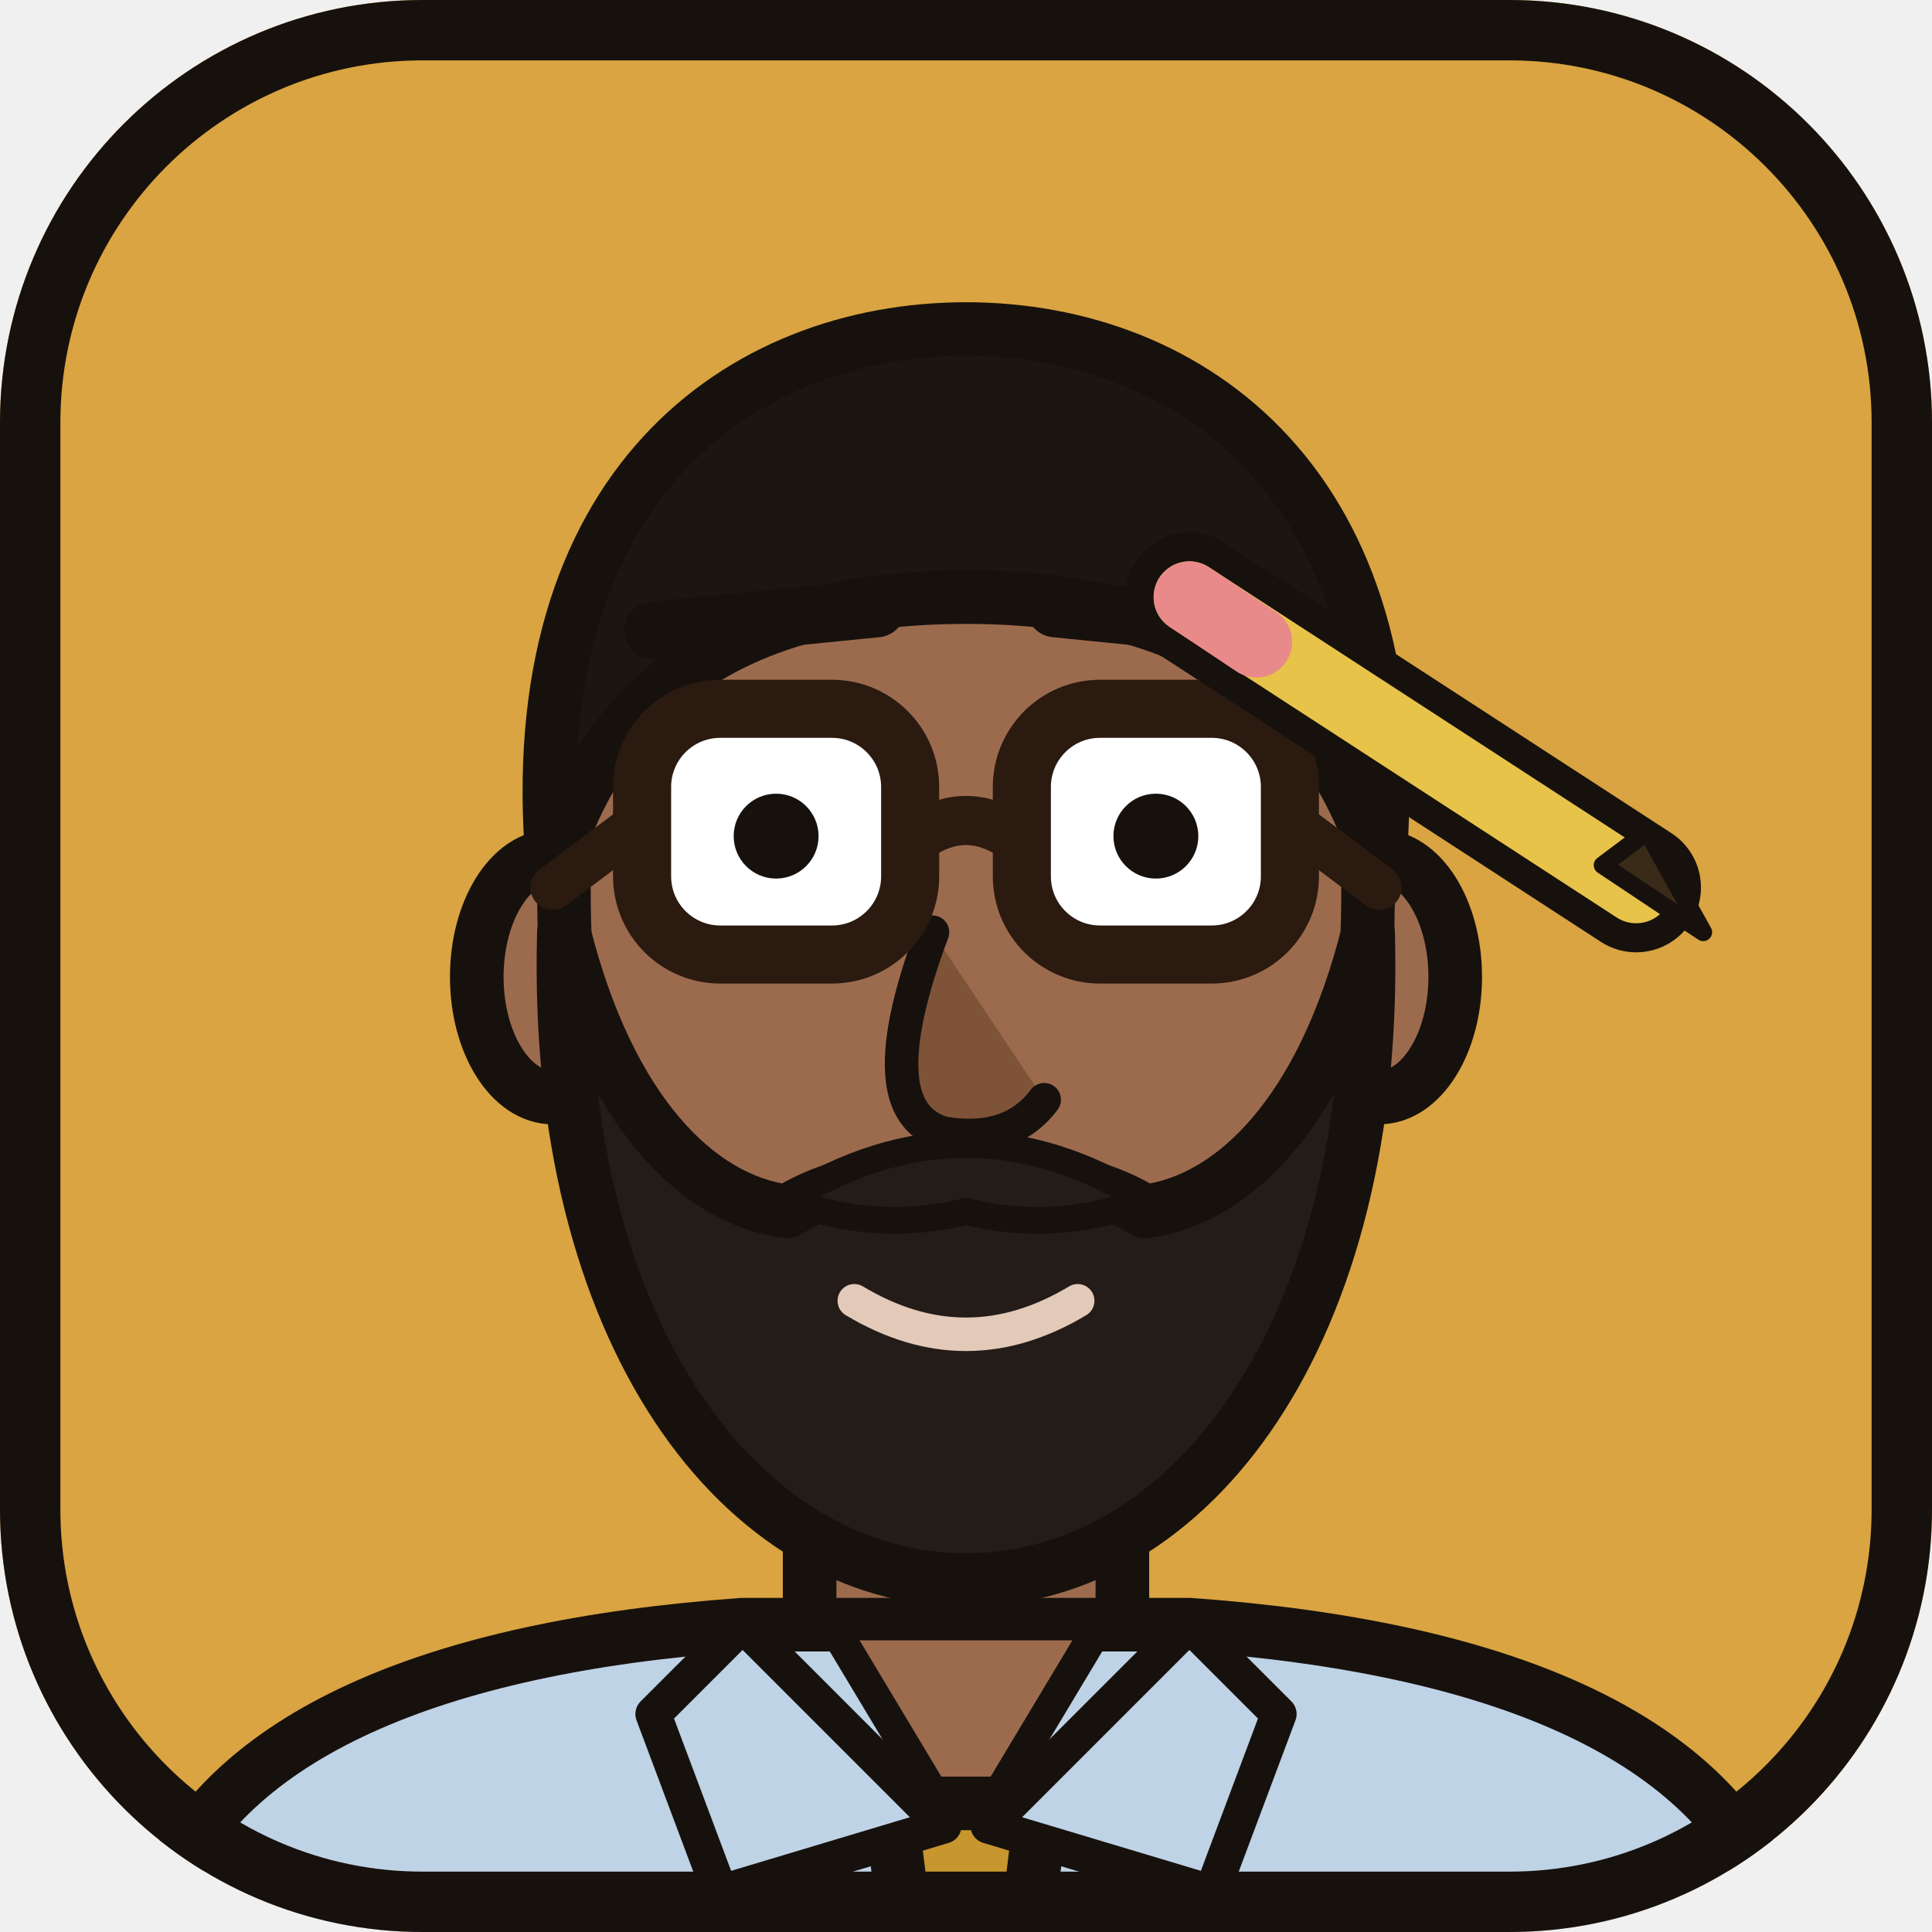
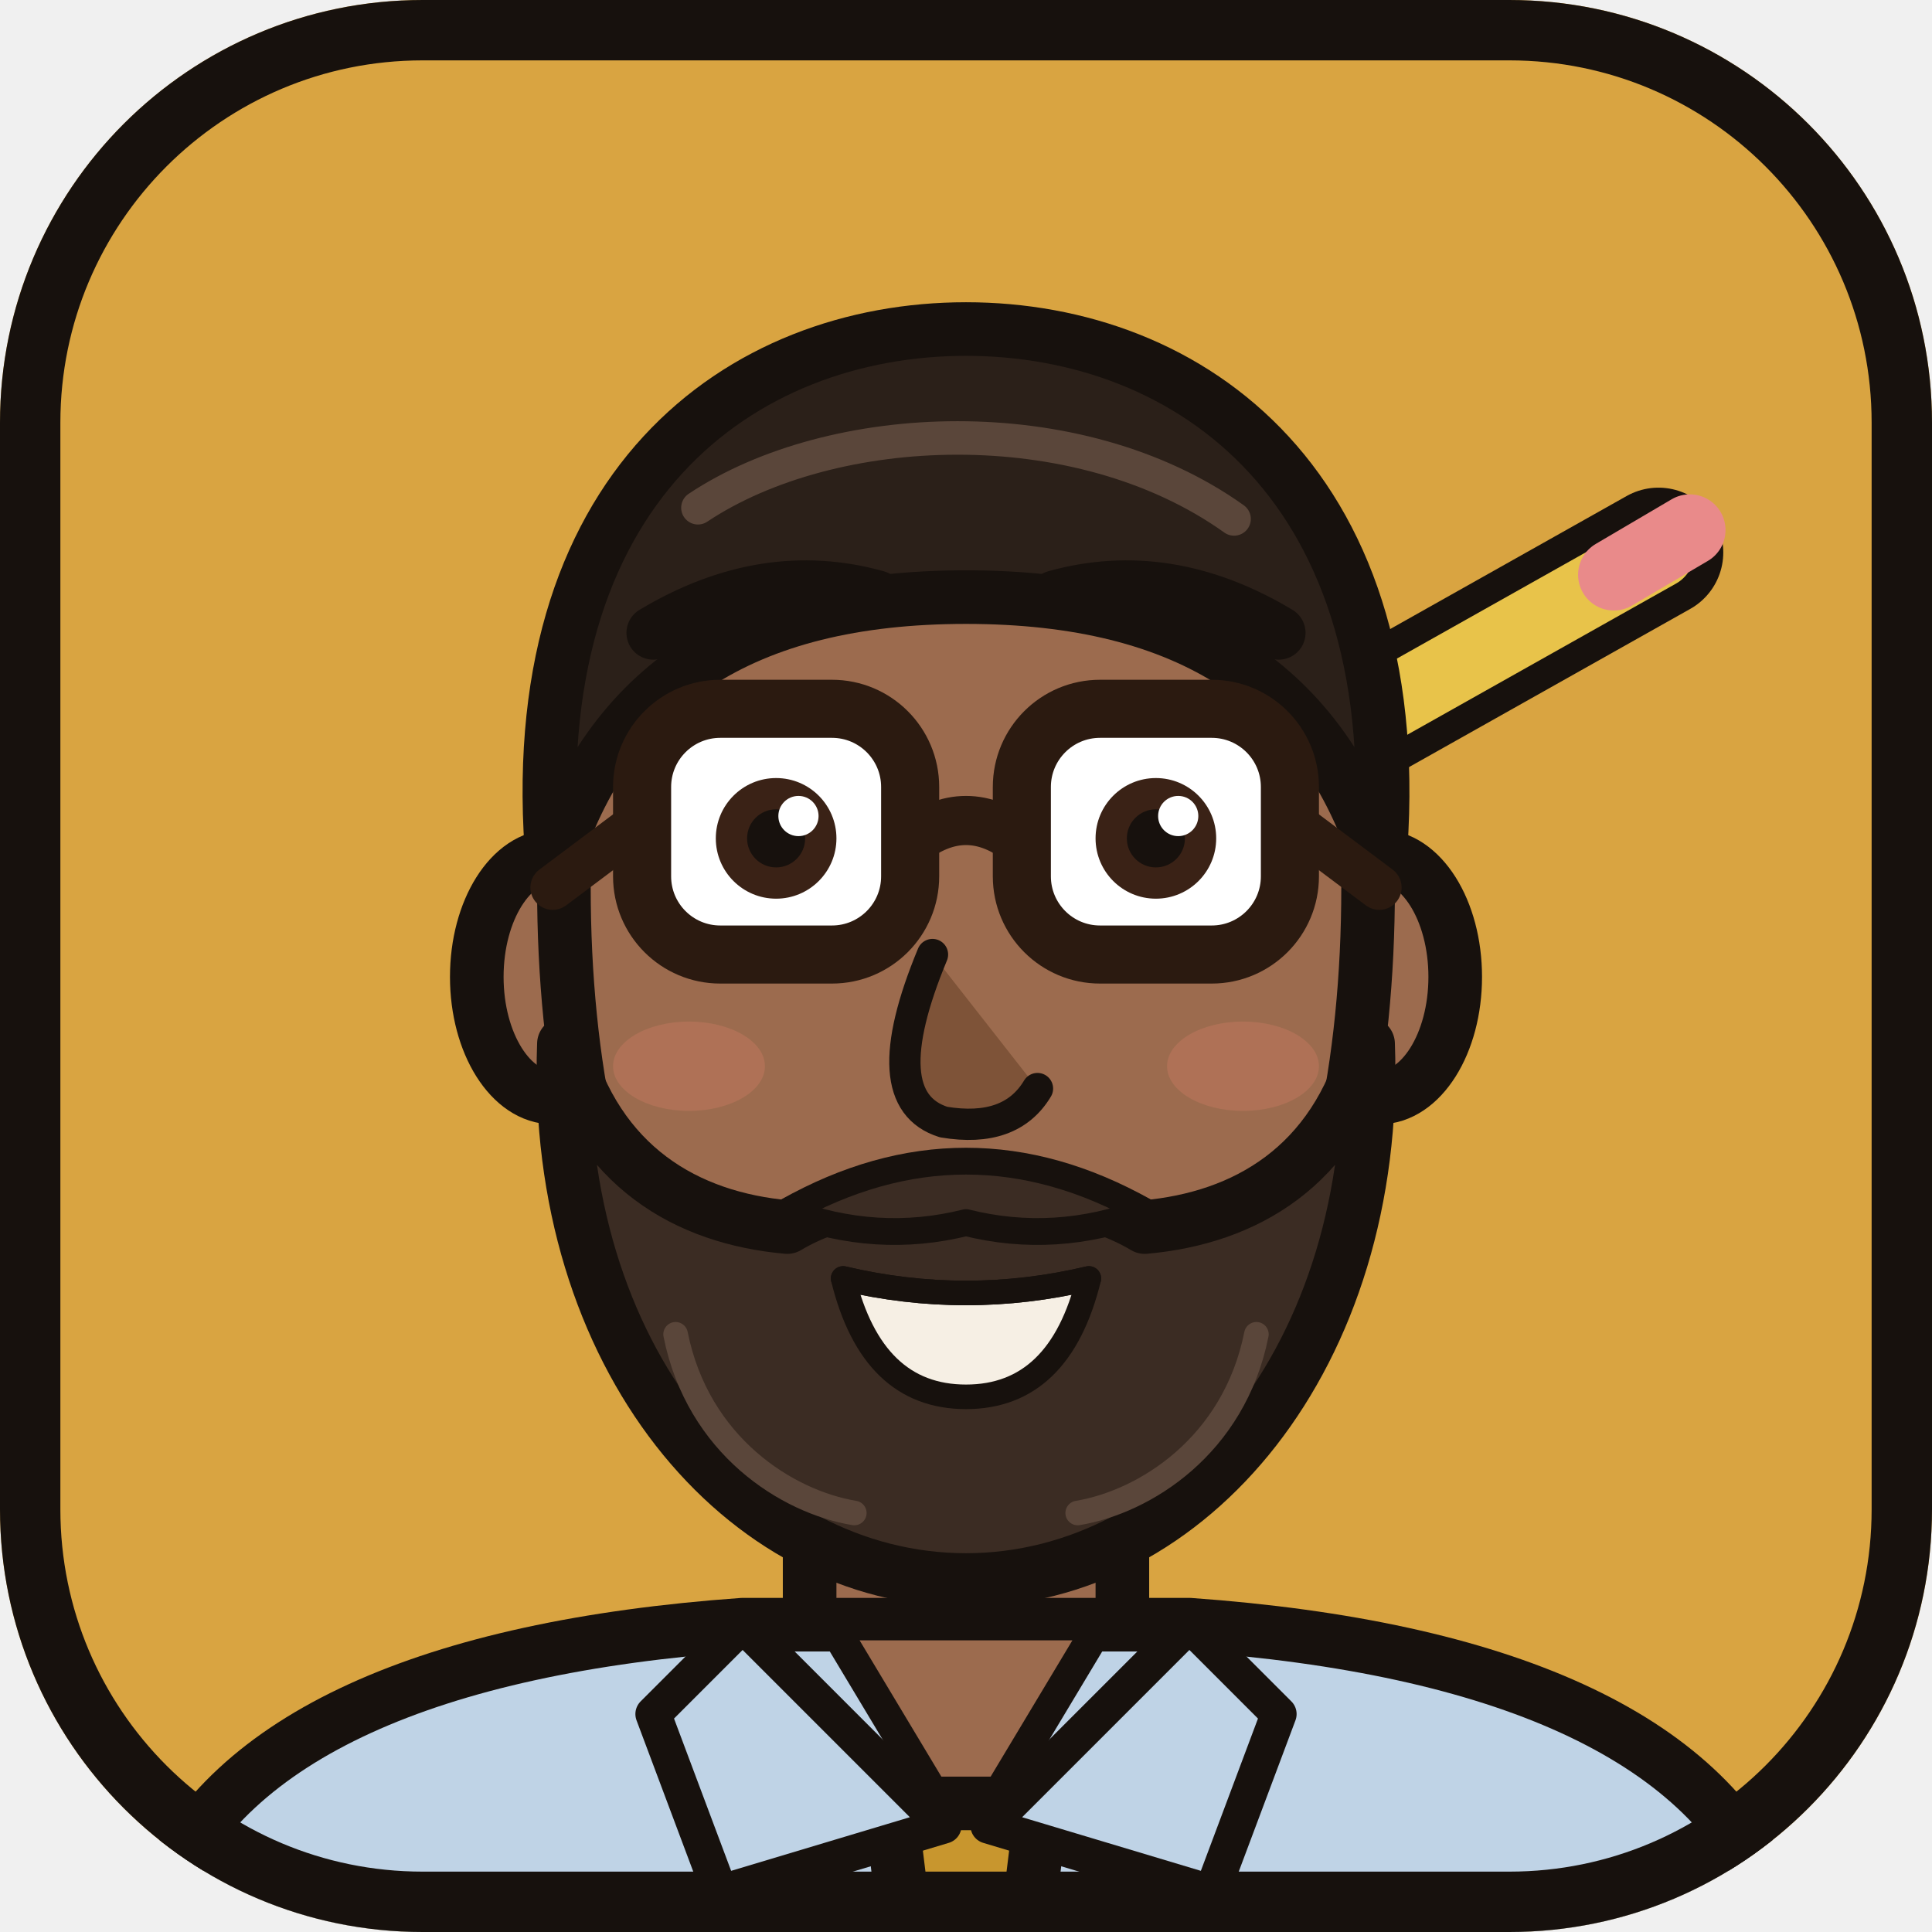
<svg xmlns="http://www.w3.org/2000/svg" viewBox="0 0 64 64" width="64" height="64" role="img" aria-label="John, Chief Engineer">
  <defs>
    <clipPath id="cw-john">
      <rect width="64" height="64" rx="14" />
    </clipPath>
  </defs>
  <rect width="64" height="64" rx="14" fill="#D9A441" />
  <g clip-path="url(#cw-john)">
    <g transform="translate(32 96) scale(0.74)" stroke="#17110D" stroke-width="2.4" stroke-linejoin="round" stroke-linecap="round">
      <path d="M-7,-64 L-7,-52 L7,-52 L7,-64 Z" fill="#9C6B4E" />
      <path d="M-10,-57 C-24,-56 -33,-52 -36,-45 C-38,-30 -37,-12 -35,6 L35,6 C37,-12 38,-30 36,-45 C33,-52 24,-56 10,-57 Z" fill="#BFD3E6" />
      <path d="M-6,-57 L0,-47 L6,-57 Z" fill="#9C6B4E" stroke-width="1.4" />
      <path d="M-3.4,-49 L3.4,-49 L2.6,-42.5 L-2.6,-42.5 Z" fill="#C8962E" />
      <path d="M-2.6,-42.5 L2.6,-42.5 L5.5,4 L-5.5,4 Z" fill="#C8962E" />
      <path d="M-3,-36 L3,-36 M-3.6,-28 L3.6,-28 M-4.2,-20 L4.2,-20 M-4.8,-12 L4.8,-12" stroke="#A97A22" stroke-width="1.2" />
      <path d="M-10,-57 L-1,-48 L-11,-45 L-14,-53 Z M10,-57 L1,-48 L11,-45 L14,-53 Z" fill="#BFD3E6" stroke-width="1.6" />
      <path d="M12,-34 L27,-34 L27,-20 L12,-20 Z" fill="#9FB7CE" stroke-width="1.4" />
      <rect x="13.7" y="-40" width="2.6" height="9" rx="1" fill="#B23A2E" stroke-width="0.9" />
      <rect x="17.7" y="-40" width="2.6" height="9" rx="1" fill="#1F4E8C" stroke-width="0.9" />
      <rect x="21.7" y="-40" width="2.6" height="9" rx="1" fill="#17110D" stroke-width="0.9" />
      <path d="M12.5,-33 L26.5,-33 L26.5,-27 L12.5,-27 Z" fill="#F4F1EA" stroke-width="1.2" />
      <path d="M-30,-20 Q-26,-17 -22,-20 M20,-4 Q24,-1 28,-4" fill="none" stroke="#9FB7CE" stroke-width="1.4" />
      <g class="head">
+         <g>
+           <path d="M15,-96 L31,-105" fill="none" stroke="#17110D" stroke-width="5.8" stroke-linecap="round" stroke-linejoin="round" />
+           <path d="M15,-96 L31,-105" fill="none" stroke="#E8C34A" stroke-width="3.2" stroke-linecap="round" stroke-linejoin="round" />
+           <path d="M29,-104 L32.4,-106 " stroke="#E98A8A" stroke-width="3.2" stroke-linecap="round" />
+         </g>
        <ellipse cx="-18.5" cy="-86" rx="3.4" ry="5.4" fill="#9C6B4E" />
        <ellipse cx="18.5" cy="-86" rx="3.4" ry="5.4" fill="#9C6B4E" />
        <path d="M-18,-90 C-18,-106 -10,-112 0,-112 C10,-112 18,-106 18,-90 C18,-74 12,-62 0,-62 C-12,-62 -18,-74 -18,-90 Z" fill="#9C6B4E" />
-         <path d="M-18.5,-91 C-20,-108 -10,-115 0,-115 C10,-115 20,-108 18.5,-91 C16,-99 10,-103 0,-103 C-10,-103 -16,-99 -18.5,-91 Z" fill="#1C1612" />
-         <path d="M-18,-88 C-18.5,-70 -10,-59 0,-59 C10,-59 18.5,-70 18,-88 C16,-80 12,-76 8,-75.5 C4,-78 -4,-78 -8,-75.5 C-12,-76 -16,-80 -18,-88 Z" fill="#231C18" />
-         <path d="M-8,-76 Q0,-81 8,-76 Q4,-74.5 0,-75.5 Q-4,-74.5 -8,-76 Z" fill="#231C18" stroke-width="1.2" />
-         <path d="M-5,-71.5 Q0,-68.5 5,-71.5" fill="none" stroke="#E2C9B8" stroke-width="1.5" />
-         <path d="M-1.5,-88 Q-4.5,-80 -1,-79 Q2,-78.5 3.5,-80.5" fill="#7E5338" stroke-width="1.5" />
+         <path d="M-18.5,-91 C-20,-108 -10,-115 0,-115 C10,-115 20,-108 18.5,-91 C16,-99 10,-103 0,-103 C-10,-103 -16,-99 -18.5,-91 Z" fill="#2B2019" />
+         <path d="M-18,-83 C-18.5,-69 -10,-59 0,-59 C10,-59 18.5,-69 18,-83 C16.5,-77.5 12.5,-75.2 8,-74.8 C4,-77.2 -4,-77.2 -8,-74.8 C-12.5,-75.2 -16.5,-77.5 -18,-83 Z" fill="#3B2C23" />
+         <path d="M-8,-75.5 Q0,-80 8,-75.5 Q4,-74 0,-75 Q-4,-74 -8,-75.5 Z" fill="#3B2C23" stroke-width="1.2" />
+         <path d="M-13,-70 C-12,-65 -8,-62.5 -5,-62 M13,-70 C12,-65 8,-62.5 5,-62" fill="none" stroke="#5A463A" stroke-width="1.1" stroke-linecap="round" />
+         <path d="M-12,-107 C-6,-111 5,-111.5 12,-106.5" fill="none" stroke="#5A463A" stroke-width="1.5" stroke-linecap="round" />
+         <path d="M-5.5,-72.5 Q0,-71.2 5.5,-72.5 Q4.2,-67.2 0,-67.2 Q-4.2,-67.2 -5.5,-72.5 Z" fill="#F6EFE4" stroke="#17110D" stroke-width="1.1" />
+         <path d="M-5.5,-72.5 Q0,-71.2 5.5,-72.5" fill="none" stroke="#17110D" stroke-width="1.1" />
+         <path d="M-1.5,-87 Q-4.2,-80.5 -1,-79.5 Q2,-79 3.2,-81" fill="#7E5338" stroke-width="1.4" />
+         <ellipse cx="-12.4" cy="-82" rx="3.4" ry="2" fill="#D9806A" fill-opacity="0.3" stroke="none" />
+         <ellipse cx="12.4" cy="-82" rx="3.4" ry="2" fill="#D9806A" fill-opacity="0.3" stroke="none" />
        <path d="M-2.5,-92 Q0,-94 2.5,-92" fill="none" stroke="#2B1A10" stroke-width="2.2" />
        <path d="M-14.5,-93 L-18.5,-90 M14.5,-93 L18.5,-90" fill="none" stroke="#2B1A10" stroke-width="2" />
        <rect x="-14.5" y="-98" width="12" height="11" rx="3.5" fill="#FFFFFF" stroke="#2B1A10" stroke-width="2.6" />
-         <circle cx="-8.5" cy="-92.3" r="1.9" fill="#17110D" stroke="none" />
+         <circle cx="-8.5" cy="-92.2" r="2.7" fill="#3A2216" stroke="none" />
+         <circle cx="-8.5" cy="-92.2" r="1.3" fill="#17110D" stroke="none" />
+         <circle cx="-7.5" cy="-93.2" r="0.9" fill="#FFFFFF" stroke="none" />
        <rect x="2.5" y="-98" width="12" height="11" rx="3.5" fill="#FFFFFF" stroke="#2B1A10" stroke-width="2.6" />
-         <circle cx="8.5" cy="-92.3" r="1.9" fill="#17110D" stroke="none" />
+         <circle cx="8.5" cy="-92.2" r="2.7" fill="#3A2216" stroke="none" />
+         <circle cx="8.5" cy="-92.2" r="1.3" fill="#17110D" stroke="none" />
+         <circle cx="9.5" cy="-93.2" r="0.9" fill="#FFFFFF" stroke="none" />
        <g class="blink" opacity="0">
          <rect x="-13.2" y="-96.7" width="9.4" height="8.4" rx="2.4" fill="#9C6B4E" stroke="none" />
          <rect x="3.8" y="-96.7" width="9.4" height="8.4" rx="2.4" fill="#9C6B4E" stroke="none" />
-           <path d="M-13,-91.5 L-4,-91.5 M4,-91.5 L13,-91.5" stroke-width="1.4" />
+           <path d="M-12.6,-90.6 Q-8.5,-88.4 -4.4,-90.6 M4.4,-90.6 Q8.5,-88.4 12.6,-90.6" fill="none" stroke-width="1.4" />
        </g>
-         <path d="M-14,-101.5 L-4,-102.5 M4,-102.5 L14,-101.5" fill="none" stroke-width="2.6" />
-         <g>
-           <path d="M10,-103 L30,-90" fill="none" stroke="#17110D" stroke-width="5.8" stroke-linecap="round" stroke-linejoin="round" />
-           <path d="M10,-103 L30,-90" fill="none" stroke="#E8C34A" stroke-width="3.2" stroke-linecap="round" stroke-linejoin="round" />
-           <path d="M28.5,-91 L33,-88 L30.5,-92.5 Z" fill="#3A2A18" stroke-width="0.8" />
-           <path d="M10,-103 L13,-101" stroke="#E98A8A" stroke-width="3.2" />
-         </g>
+         <path d="M-14,-101.4 Q-9,-104.4 -4,-103 M4,-103 Q9,-104.4 14,-101.4" fill="none" stroke-width="2.4" />
      </g>
    </g>
  </g>
  <rect x="1" y="1" width="62" height="62" rx="13" fill="none" stroke="#17110D" stroke-width="2" />
</svg>
